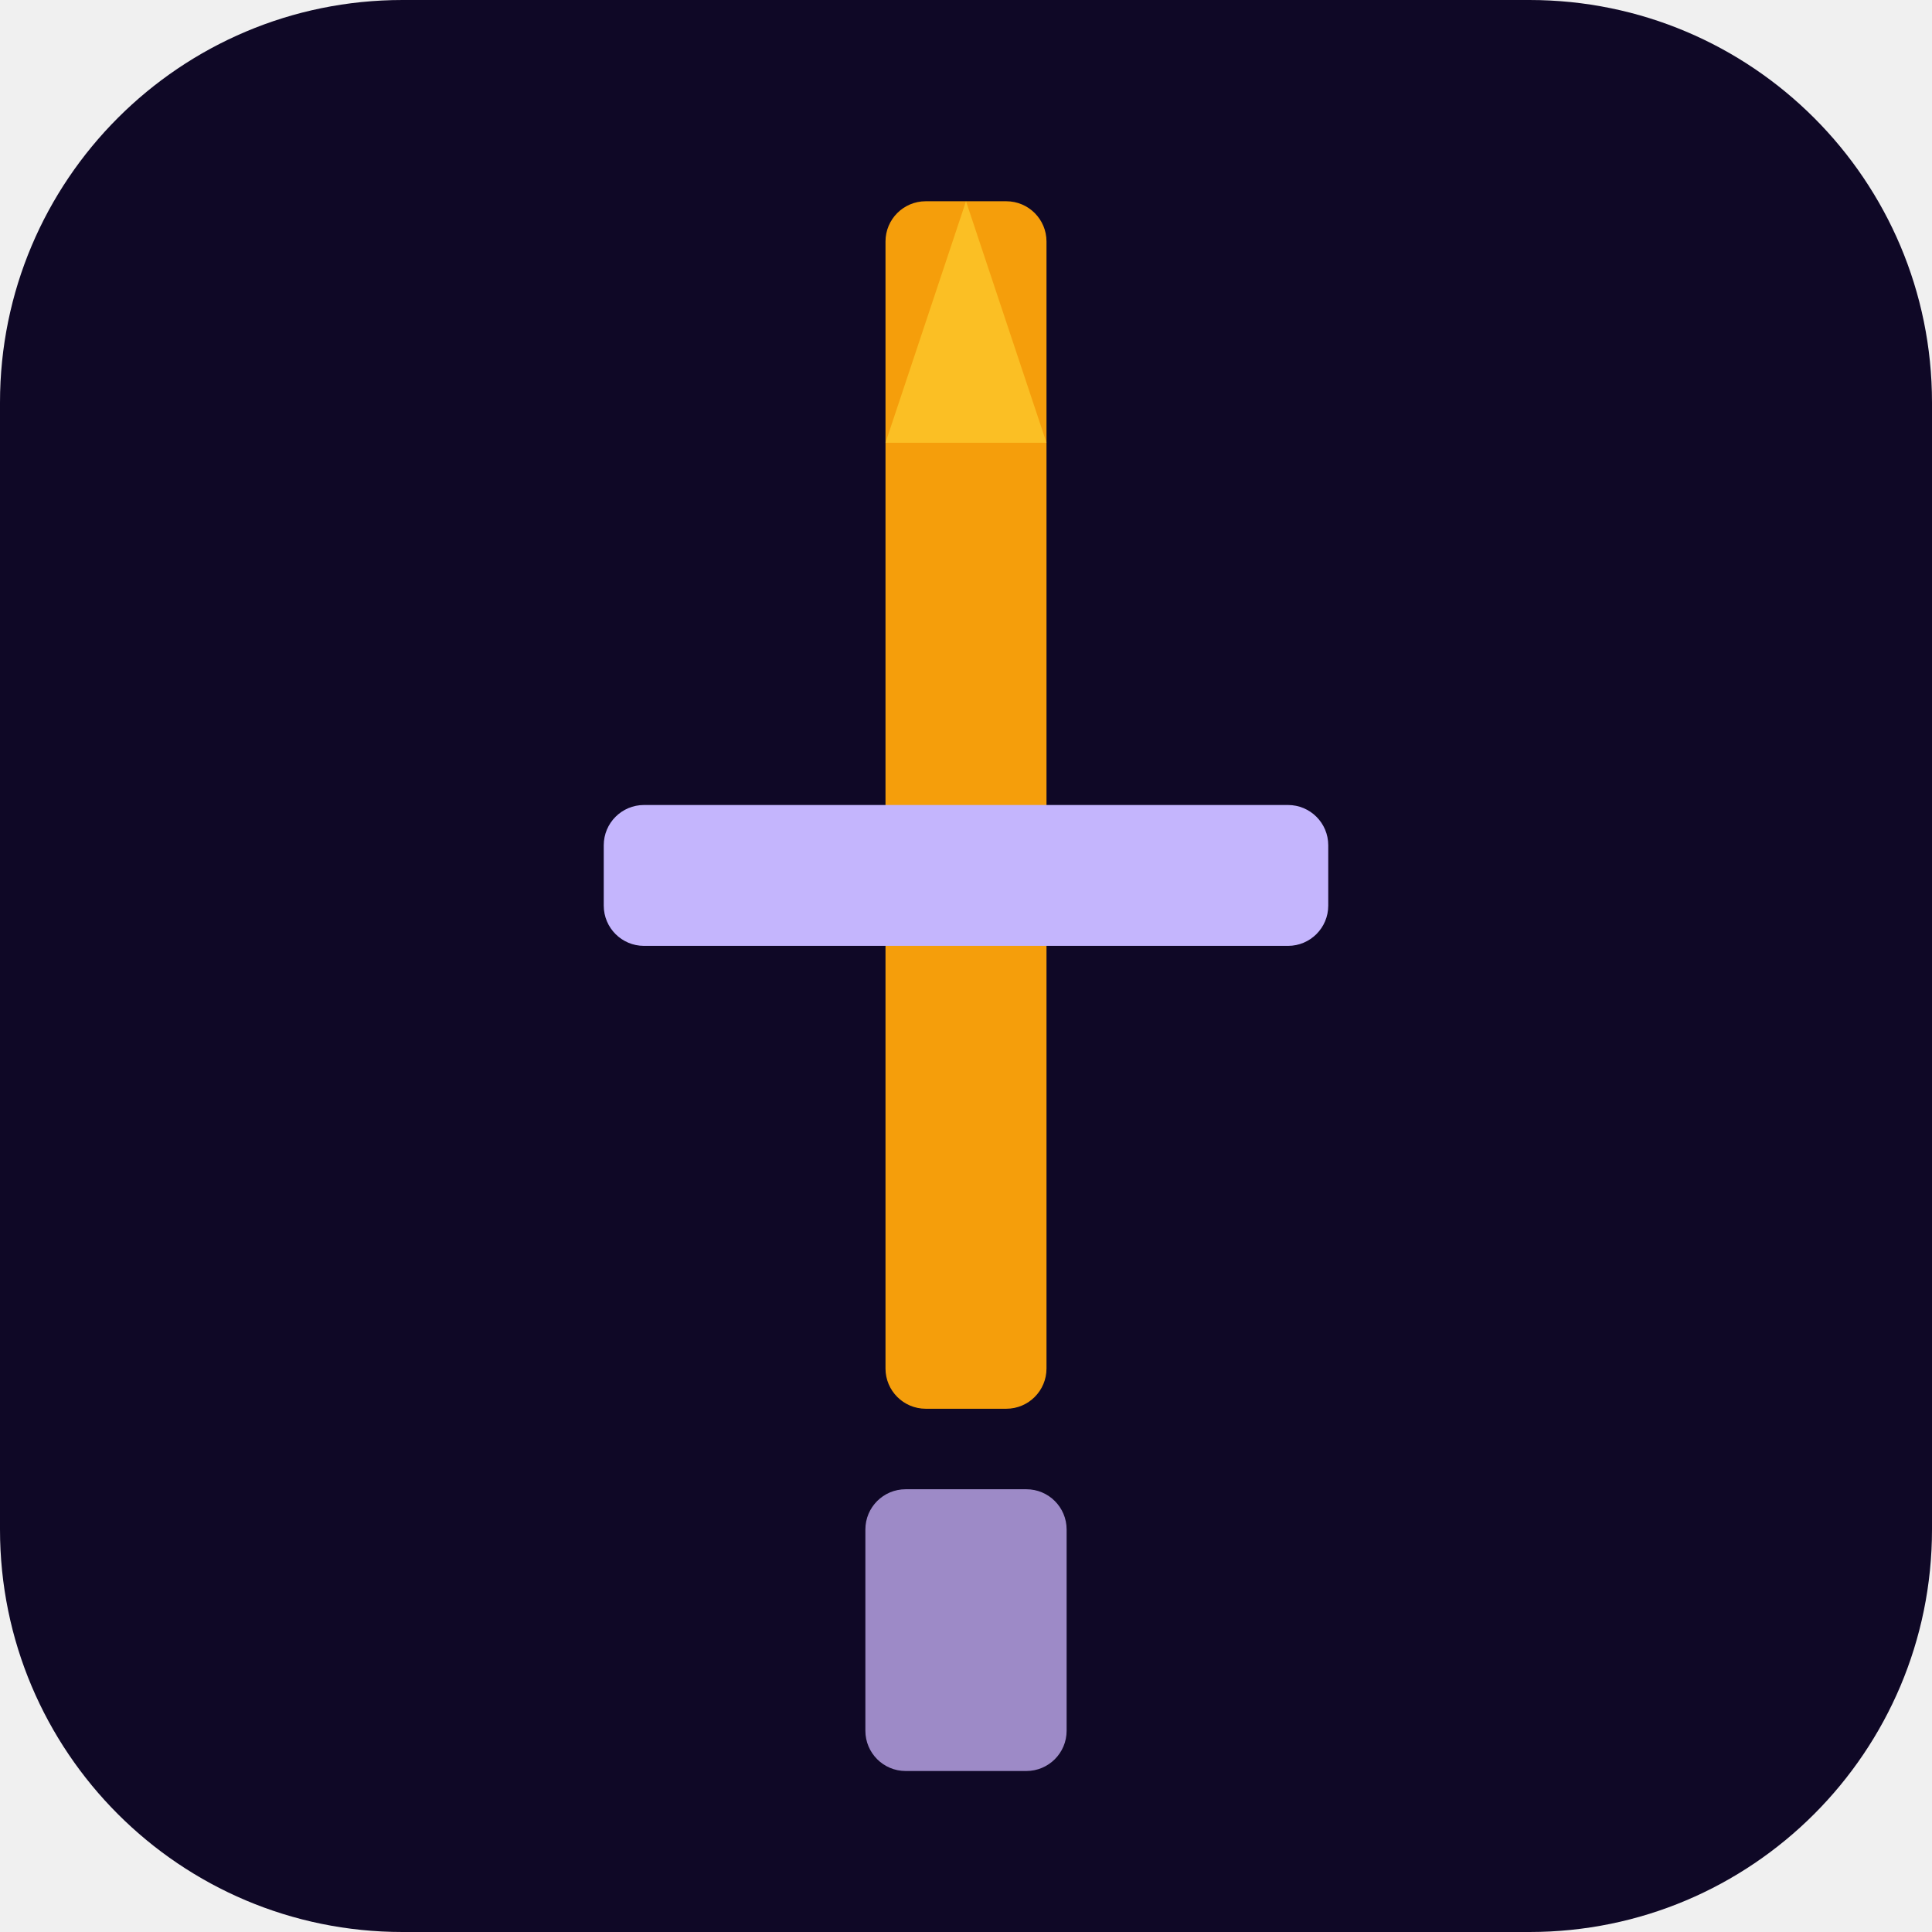
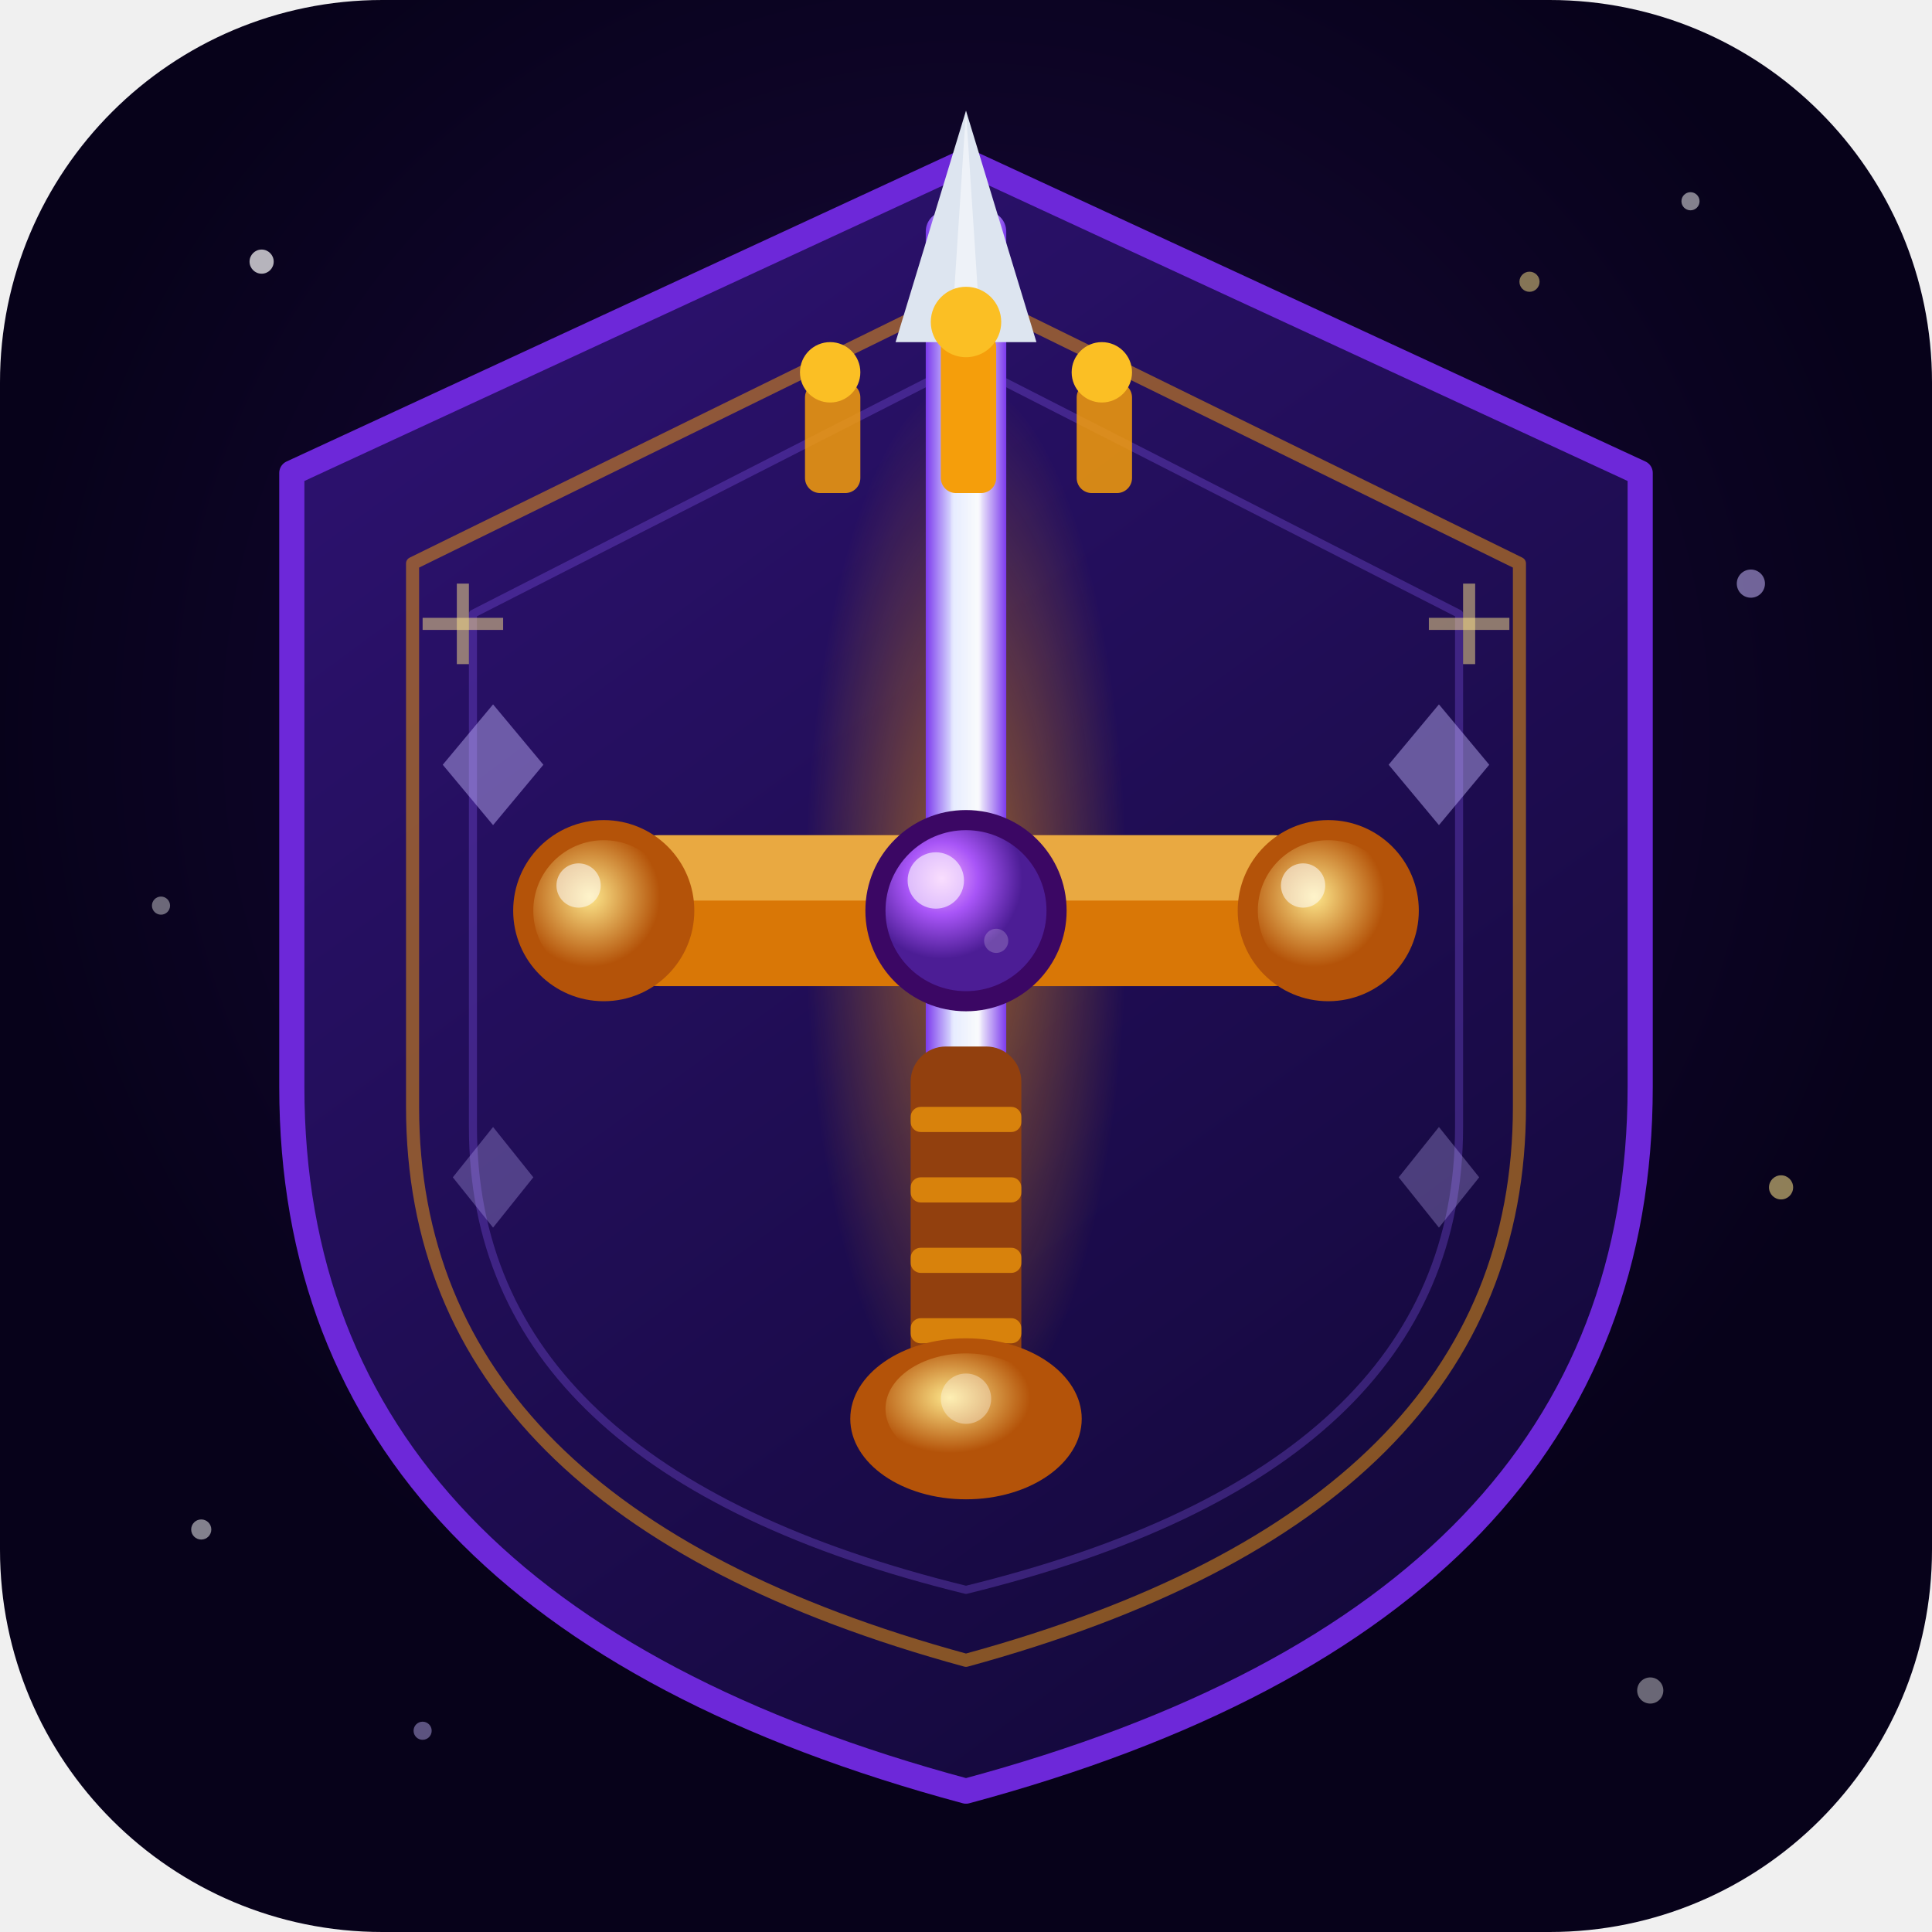
<svg xmlns="http://www.w3.org/2000/svg" viewBox="0 0 192 192">
-   <rect width="192" height="192" rx="40" fill="#0f0826" />
-   <rect x="88" y="20" width="16" height="120" rx="4" fill="#f59e0b" />
-   <rect x="60" y="80" width="72" height="14" rx="4" fill="#c4b5fd" />
-   <rect x="86" y="148" width="20" height="28" rx="4" fill="#9d8ac7" />
-   <polygon points="96,20 88,44 104,44" fill="#fbbf24" />
+   <defs>
+     <radialGradient id="bgG" cx="50%" cy="38%">
+       <stop offset="0%" stop-color="#1a0a3e" />
+       <stop offset="100%" stop-color="#07021a" />
+     </radialGradient>
+     <linearGradient id="shieldG" x1="20%" y1="0%" x2="80%" y2="100%">
+       <stop offset="0%" stop-color="#2d1270" />
+       <stop offset="100%" stop-color="#120838" />
+     </linearGradient>
+     <linearGradient id="bladeG" x1="0%" y1="0%" x2="100%" y2="0%">
+       <stop offset="0%" stop-color="#7c3aed" />
+       <stop offset="35%" stop-color="#e0e7ff" />
+       <stop offset="65%" stop-color="#f8fafc" />
+       <stop offset="100%" stop-color="#7c3aed" />
+     </linearGradient>
+     <radialGradient id="glowG" cx="50%" cy="50%">
+       <stop offset="0%" stop-color="#f59e0b" stop-opacity="0.55" />
+       <stop offset="100%" stop-color="#f59e0b" stop-opacity="0" />
+     </radialGradient>
+     <radialGradient id="gemG" cx="35%" cy="30%">
+       <stop offset="0%" stop-color="#f0abfc" />
+       <stop offset="45%" stop-color="#a855f7" />
+       <stop offset="100%" stop-color="#4c1d95" />
+     </radialGradient>
+     <radialGradient id="orbG" cx="40%" cy="40%">
+       <stop offset="0%" stop-color="#fde68a" />
+       <stop offset="100%" stop-color="#b45309" />
+     </radialGradient>
+   </defs>
+   <rect width="192" height="192" rx="38" fill="url(#bgG)" />
+   <circle cx="26" cy="26" r="1.2" fill="white" opacity="0.7" />
+   <circle cx="168" cy="20" r="0.9" fill="white" opacity="0.5" />
+   <circle cx="174" cy="58" r="1.4" fill="#c4b5fd" opacity="0.55" />
+   <circle cx="16" cy="90" r="0.9" fill="white" opacity="0.4" />
+   <circle cx="177" cy="118" r="1.2" fill="#fde68a" opacity="0.55" />
+   <circle cx="20" cy="152" r="1" fill="white" opacity="0.5" />
+   <circle cx="164" cy="168" r="1.3" fill="white" opacity="0.4" />
+   <circle cx="42" cy="172" r="0.9" fill="#c4b5fd" opacity="0.45" />
+   <circle cx="152" cy="28" r="1" fill="#fde68a" opacity="0.5" />
+   <path d="M96 16 L163 47 L163 108 Q163 160 96 178 Q29 160 29 108 L29 47 Z" fill="url(#shieldG)" stroke="#6d28d9" stroke-width="2.5" stroke-linejoin="round" />
+   <path d="M96 29 L151 56 L151 110 Q151 150 96 165 Q41 150 41 110 L41 56 Z" fill="none" stroke="#f59e0b" stroke-width="1.3" opacity="0.5" stroke-linejoin="round" />
+   <path d="M96 36 L145 61 L145 112 Q145 146 96 158 Q47 146 47 112 L47 61 Z" fill="none" stroke="#8b5cf6" stroke-width="0.8" opacity="0.3" stroke-linejoin="round" />
+   <ellipse cx="96" cy="90" rx="16" ry="52" fill="url(#glowG)" />
+   <rect x="92" y="21" width="8" height="105" rx="2" fill="url(#bladeG)" />
+   <rect x="94.5" y="21" width="3" height="95" rx="1.5" fill="white" opacity="0.22" />
+   <polygon points="96,11 89,34 103,34" fill="#dde5f0" />
+   <polygon points="96,11 94.5,34 97.5,34" fill="white" opacity="0.5" />
+   <rect x="60" y="83" width="72" height="15" rx="5.5" fill="#d97706" />
+   <rect x="60" y="83" width="72" height="6.5" rx="5.5" fill="#fde68a" opacity="0.45" />
+   <circle cx="60" cy="90.5" r="9" fill="#b45309" />
+   <circle cx="60" cy="90.5" r="7" fill="url(#orbG)" />
+   <circle cx="57.5" cy="88" r="2.2" fill="white" opacity="0.55" />
+   <circle cx="132" cy="90.5" r="9" fill="#b45309" />
+   <circle cx="132" cy="90.5" r="7" fill="url(#orbG)" />
+   <circle cx="129.5" cy="88" r="2.2" fill="white" opacity="0.55" />
+   <circle cx="96" cy="90.5" r="10" fill="#3b0764" />
+   <circle cx="96" cy="90.5" r="8" fill="url(#gemG)" />
+   <circle cx="93" cy="87.5" r="2.8" fill="white" opacity="0.6" />
+   <circle cx="99" cy="93.5" r="1.2" fill="white" opacity="0.2" />
+   <rect x="90.5" y="104" width="11" height="34" rx="3.5" fill="#92400e" />
+   <rect x="90.5" y="110" width="11" height="2.5" rx="1" fill="#f59e0b" opacity="0.7" />
+   <rect x="90.5" y="117" width="11" height="2.5" rx="1" fill="#f59e0b" opacity="0.7" />
+   <rect x="90.5" y="124" width="11" height="2.5" rx="1" fill="#f59e0b" opacity="0.7" />
+   <rect x="90.5" y="131" width="11" height="2.5" rx="1" fill="#f59e0b" opacity="0.7" />
+   <ellipse cx="96" cy="141" rx="11.5" ry="8" fill="#b45309" />
+   <ellipse cx="96" cy="140" rx="8" ry="5.5" fill="url(#orbG)" />
+   <circle cx="96" cy="139" r="2.5" fill="white" opacity="0.35" />
+   <rect x="80" y="38" width="5.5" height="11" rx="1.5" fill="#f59e0b" opacity="0.85" />
+   <rect x="93.5" y="33" width="5.5" height="16" rx="1.5" fill="#f59e0b" />
+   <rect x="107" y="38" width="5.5" height="11" rx="1.5" fill="#f59e0b" opacity="0.85" />
+   <circle cx="82.5" cy="37" r="3" fill="#fbbf24" />
+   <circle cx="96" cy="32" r="3.5" fill="#fbbf24" />
+   <circle cx="109.5" cy="37" r="3" fill="#fbbf24" />
+   <polygon points="49,70 54,76 49,82 44,76" fill="#c4b5fd" opacity="0.45" />
+   <polygon points="143,70 148,76 143,82 138,76" fill="#c4b5fd" opacity="0.45" />
+   <polygon points="49,112 53,117 49,122 45,117" fill="#c4b5fd" opacity="0.3" />
+   <polygon points="143,112 147,117 143,122 139,117" fill="#c4b5fd" opacity="0.3" />
+   <line x1="46" y1="58" x2="46" y2="66" stroke="#fde68a" stroke-width="1.2" opacity="0.5" />
+   <line x1="42" y1="62" x2="50" y2="62" stroke="#fde68a" stroke-width="1.2" opacity="0.5" />
+   <line x1="146" y1="58" x2="146" y2="66" stroke="#fde68a" stroke-width="1.2" opacity="0.5" />
+   <line x1="142" y1="62" x2="150" y2="62" stroke="#fde68a" stroke-width="1.2" opacity="0.5" />
</svg>
